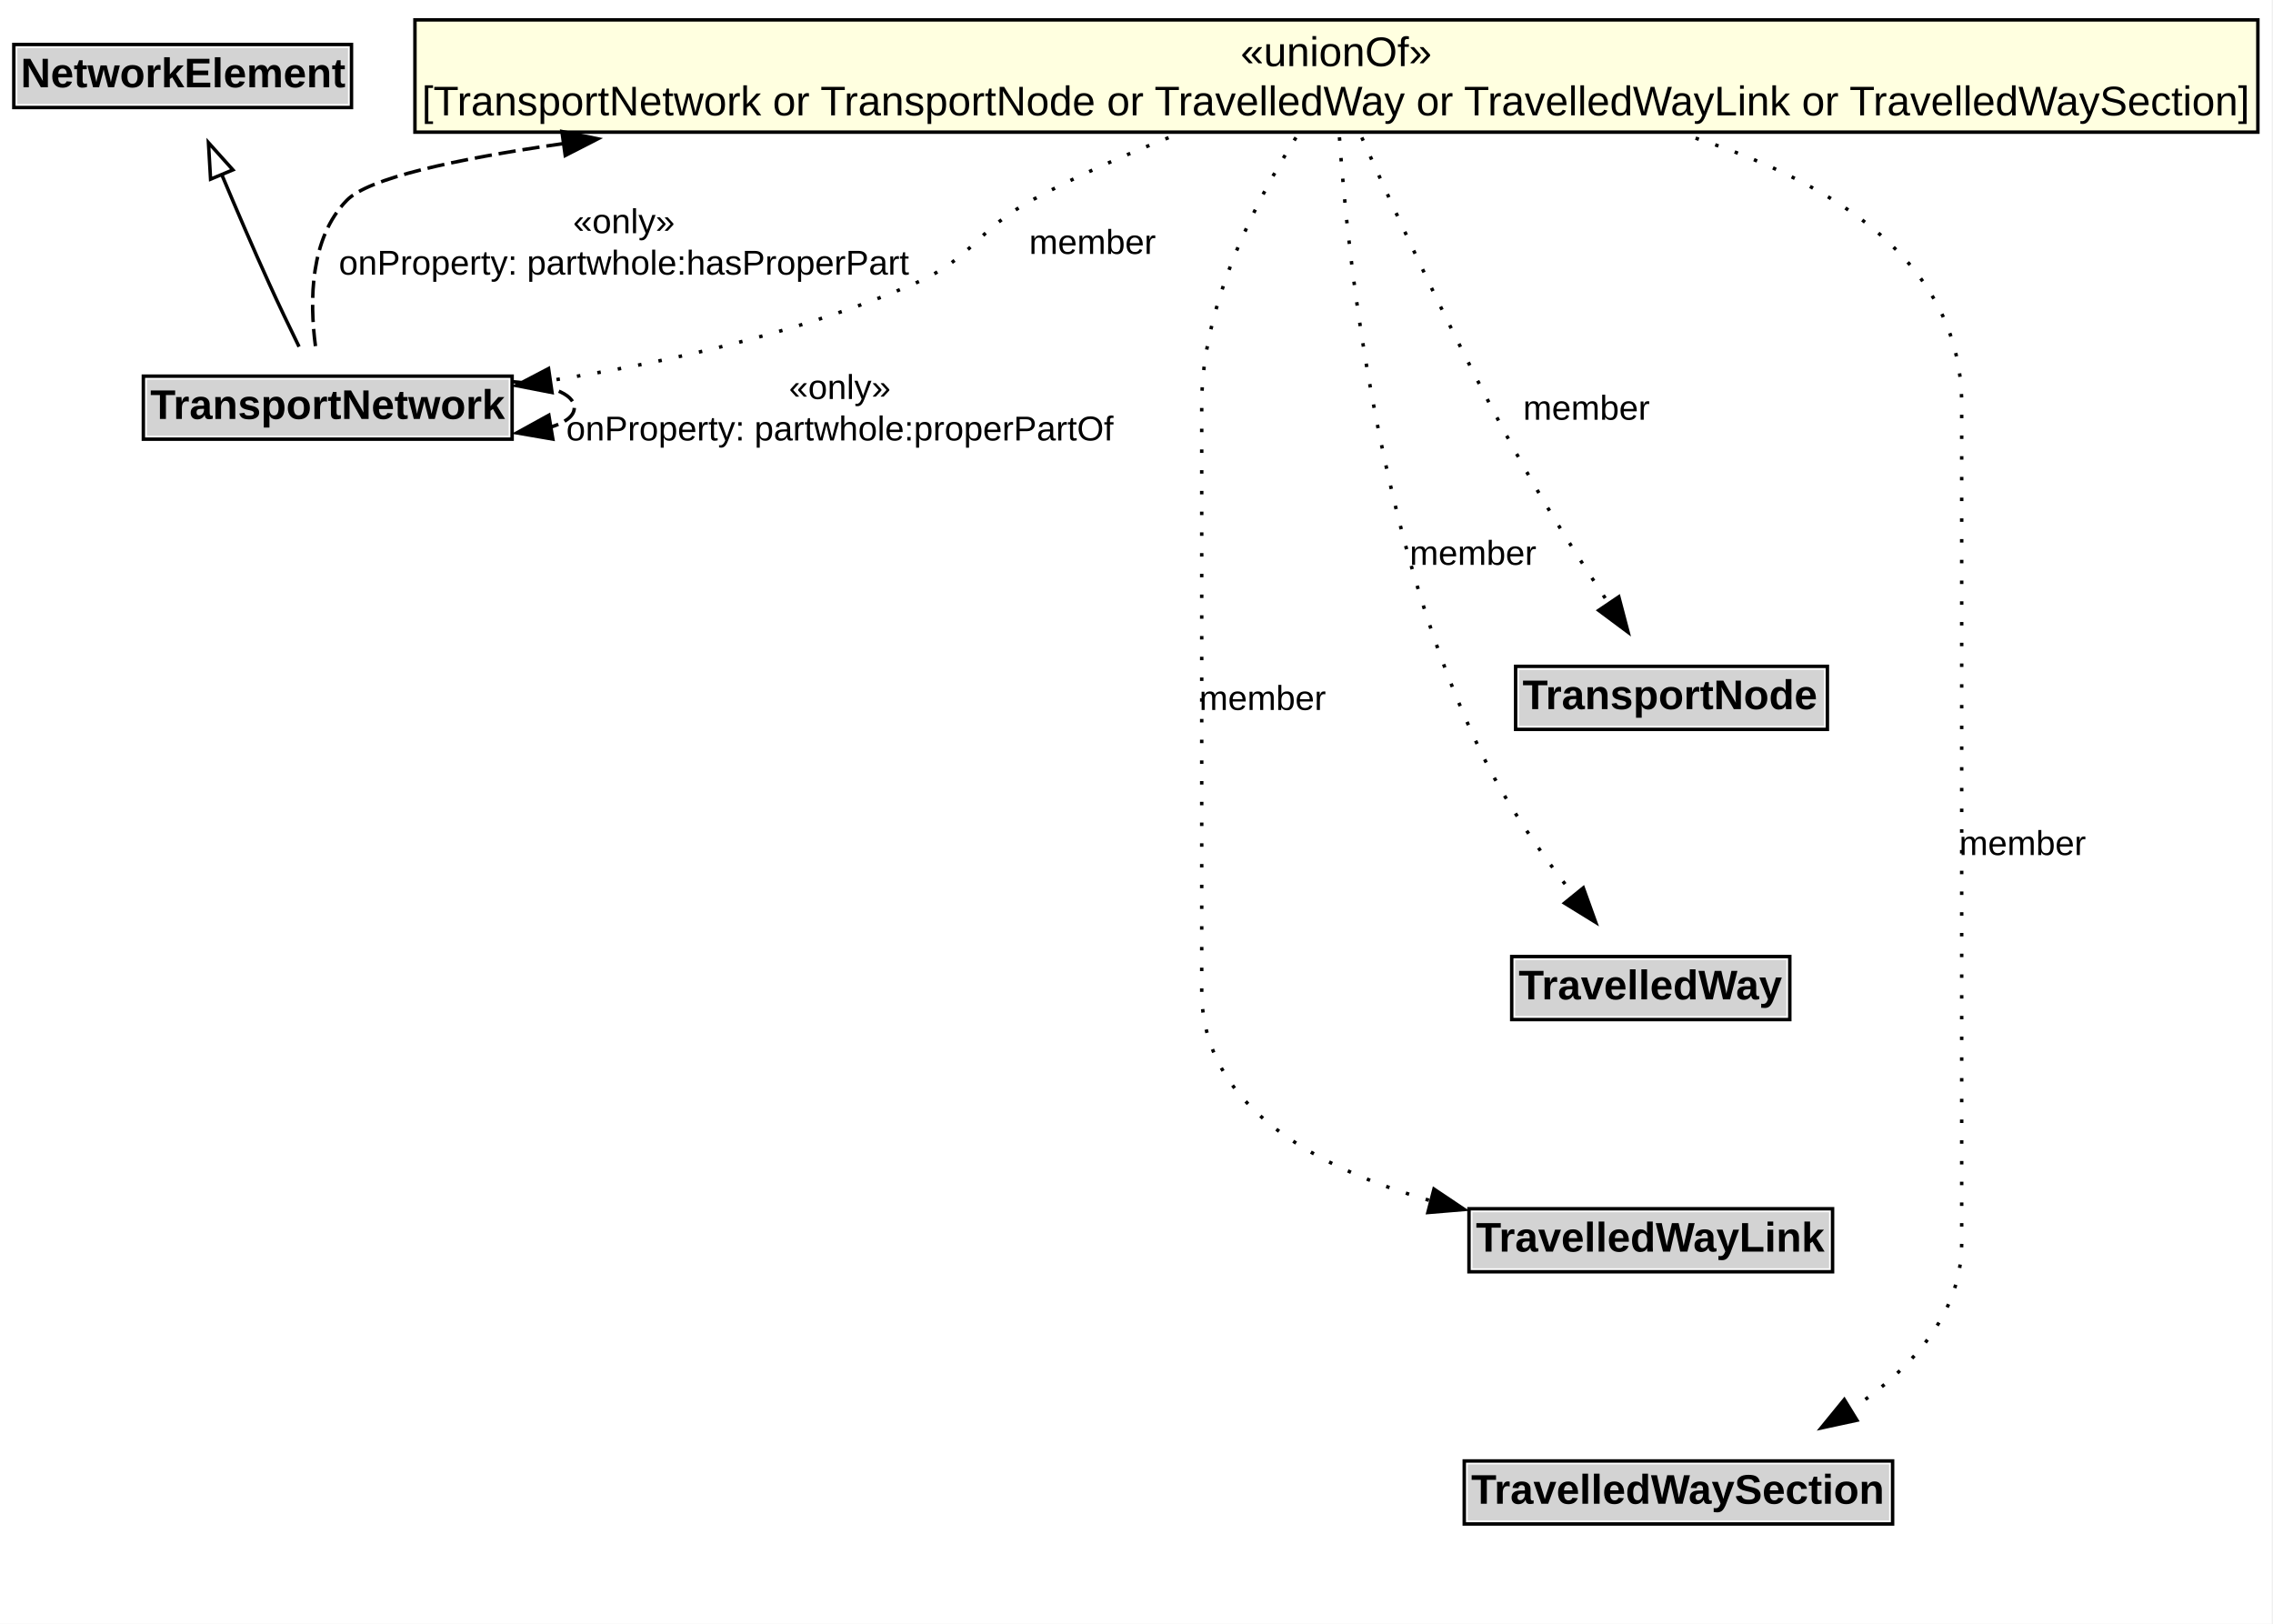
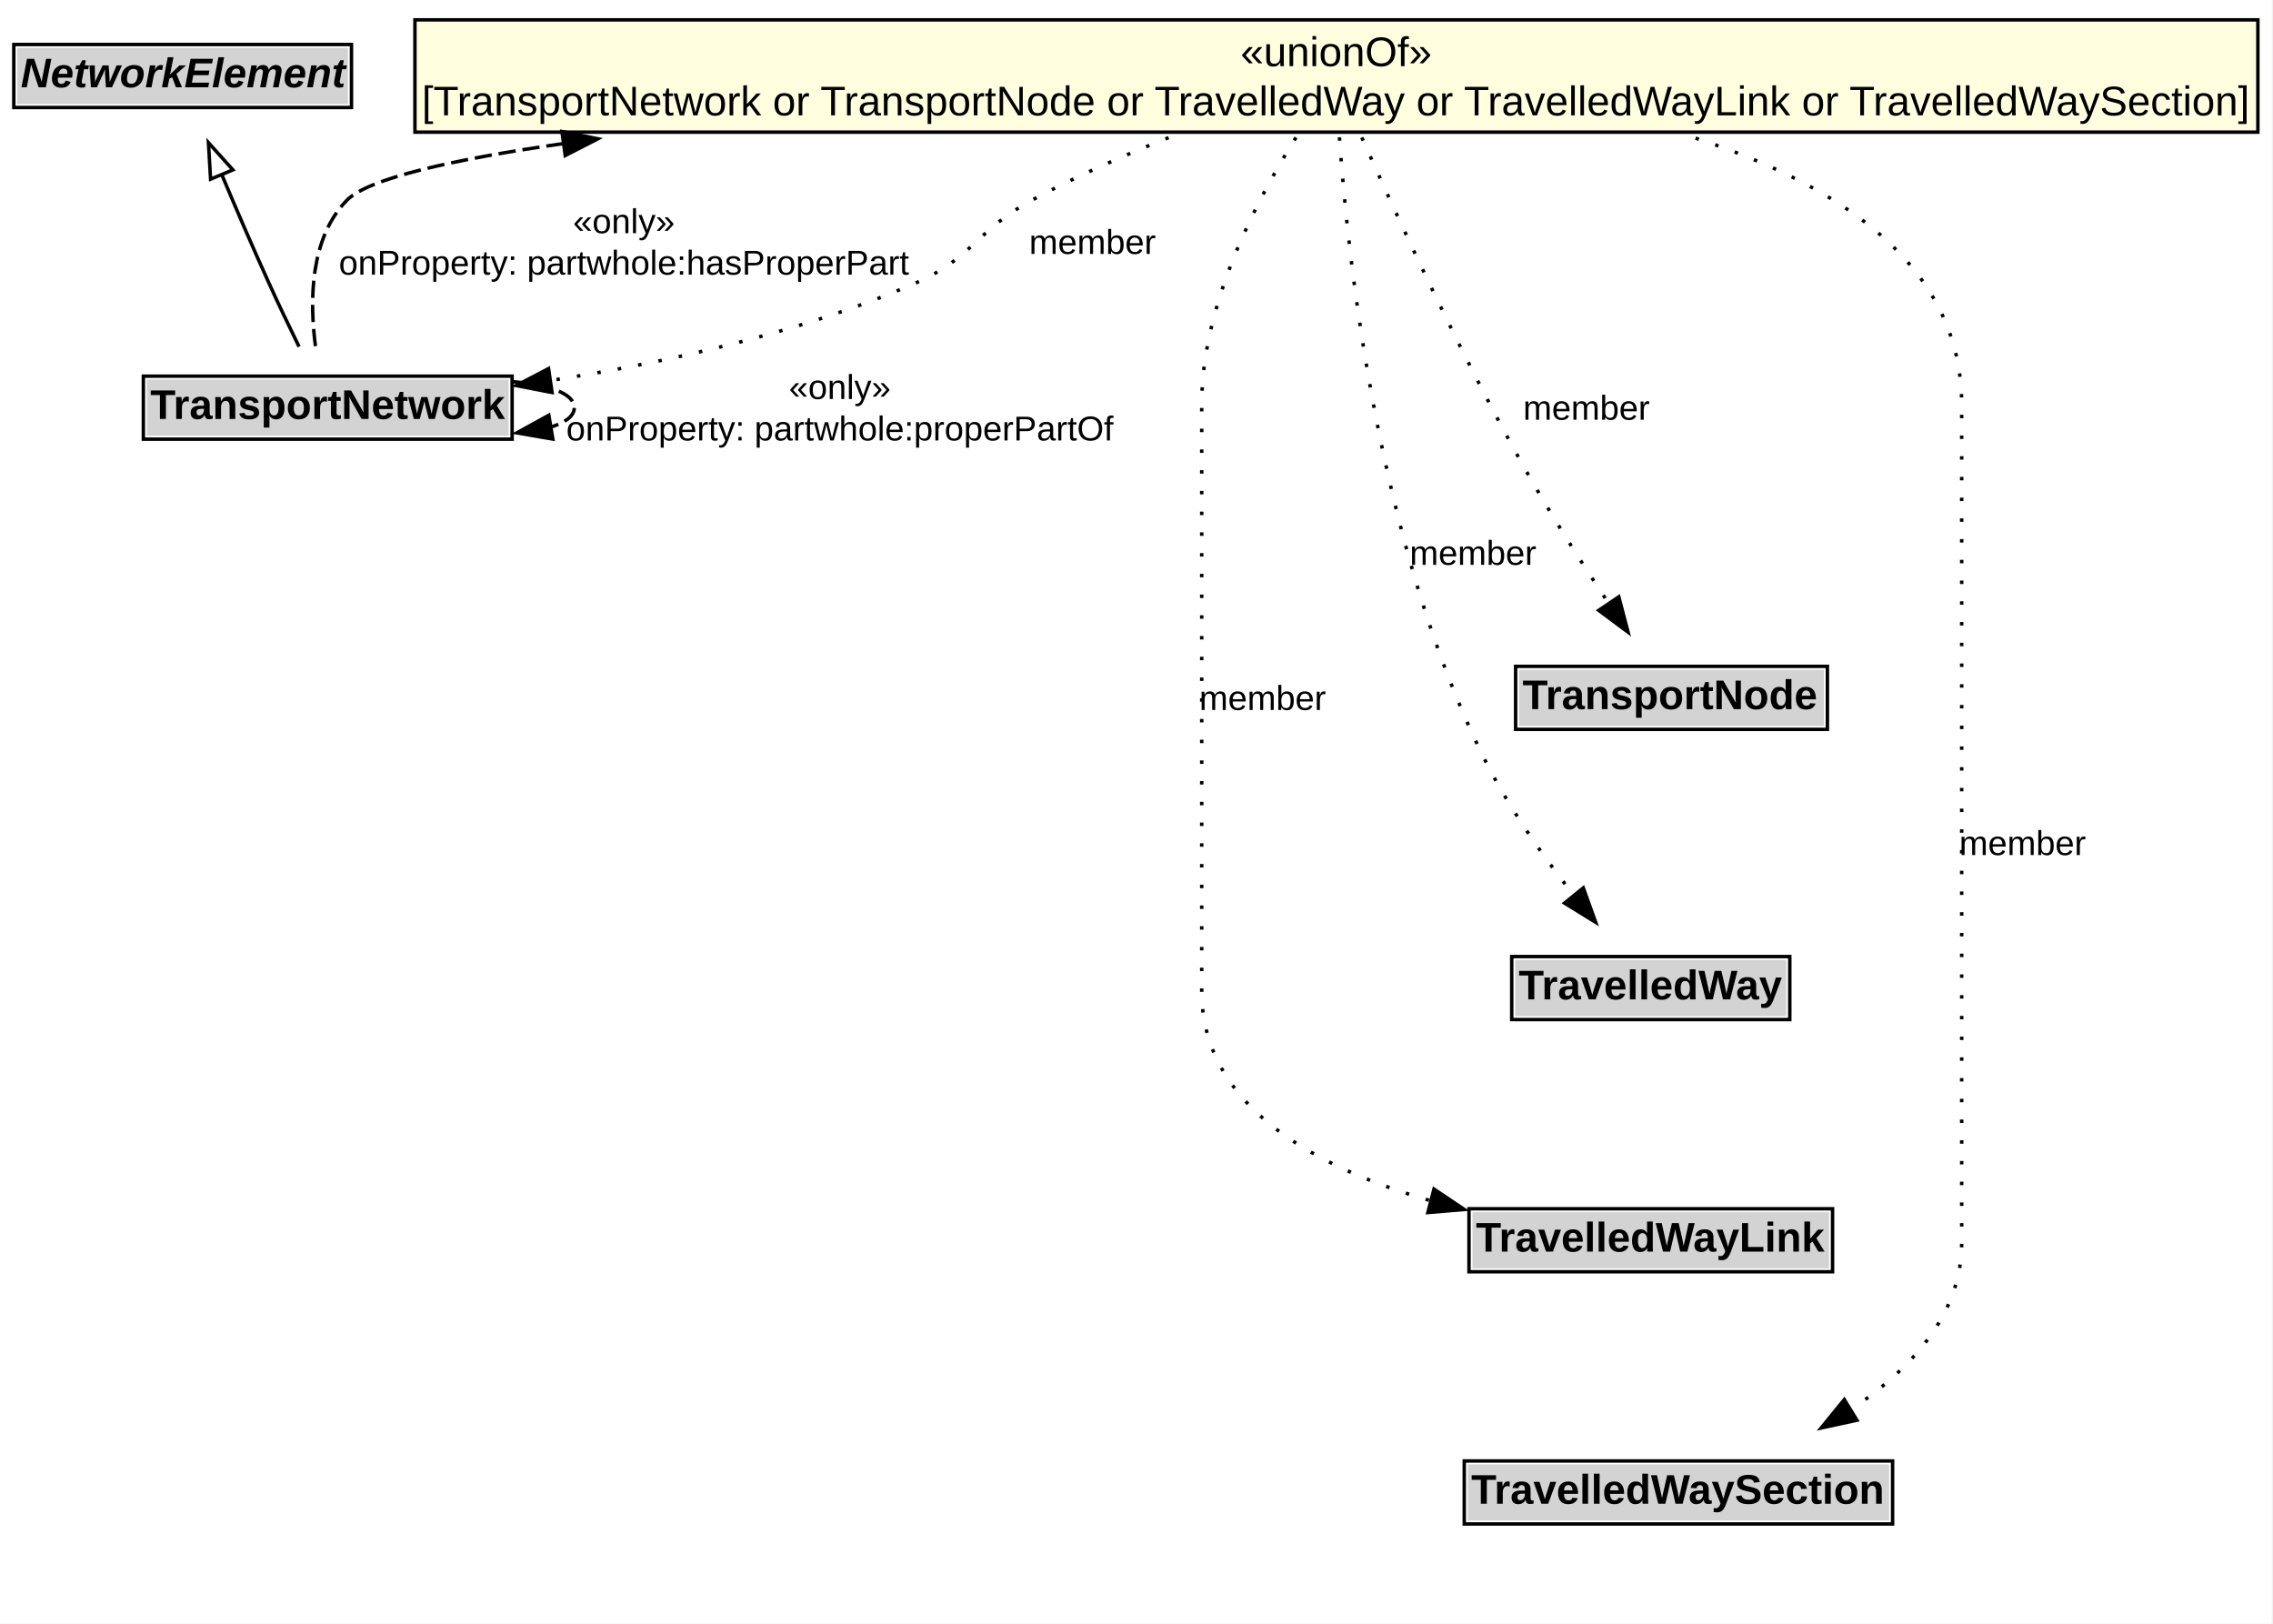
<svg xmlns="http://www.w3.org/2000/svg" width="658pt" height="470pt" viewBox="0.00 0.00 658.00 470.00">
  <g id="graph0" class="graph" transform="scale(1 1) rotate(0) translate(4 466)">
    <polygon fill="white" stroke="none" points="-4,4 -4,-466 653.62,-466 653.62,4 -4,4" />
    <g id="clust2" class="cluster">
</g>
    <g id="node1" class="node">
      <polygon fill="lightgray" stroke="none" points="1,-435.88 1,-452.12 96.75,-452.12 96.75,-435.88 1,-435.88" />
-       <text xml:space="preserve" text-anchor="start" x="2" y="-440.73" font-family="Arial" font-weight="bold" font-size="12.00">NetworkElement</text>
+       <text xml:space="preserve" text-anchor="start" x="2" y="-440.73" font-family="Arial" font-weight="bold" font-style="italic" font-size="12.00">NetworkElement</text>
      <polygon fill="none" stroke="black" points="0,-434.88 0,-453.12 97.75,-453.12 97.75,-434.88 0,-434.88" />
    </g>
    <g id="node2" class="node">
      <polygon fill="lightgray" stroke="none" points="38.5,-339.88 38.5,-356.12 143.25,-356.12 143.25,-339.88 38.5,-339.88" />
      <text xml:space="preserve" text-anchor="start" x="39.5" y="-344.73" font-family="Arial" font-weight="bold" font-size="12.00">TransportNetwork</text>
      <polygon fill="none" stroke="black" points="37.5,-338.88 37.5,-357.12 144.25,-357.12 144.25,-338.88 37.5,-338.88" />
    </g>
    <g id="edge1" class="edge">
      <path fill="none" stroke="black" d="M82.57,-365.65C79.75,-371.43 76.61,-377.97 73.88,-384 69.23,-394.23 64.36,-405.57 60.16,-415.55" />
      <polygon fill="none" stroke="black" points="56.96,-414.14 56.34,-424.72 63.42,-416.83 56.96,-414.14" />
    </g>
    <g id="edge13" class="edge">
      <path fill="none" stroke="black" stroke-dasharray="5,2" d="M144.1,-355.55C154.7,-354.7 162.25,-352.18 162.25,-348 162.25,-345.52 159.59,-343.62 155.21,-342.31" />
      <polygon fill="black" stroke="black" points="156.04,-338.9 145.6,-340.7 154.88,-345.81 156.04,-338.9" />
      <text xml:space="preserve" text-anchor="middle" x="239.12" y="-350.5" font-family="Arial" font-size="10.00">«only»</text>
      <text xml:space="preserve" text-anchor="middle" x="239.12" y="-338.5" font-family="Arial" font-size="10.00">onProperty: partwhole:properPartOf</text>
    </g>
    <g id="node8" class="node">
      <polygon fill="lightyellow" stroke="none" points="116.12,-427.75 116.12,-460.25 649.62,-460.25 649.62,-427.75 116.12,-427.75" />
      <text xml:space="preserve" text-anchor="start" x="355.12" y="-446.85" font-family="Arial" font-size="12.00">«unionOf»</text>
      <text xml:space="preserve" text-anchor="start" x="118.12" y="-432.6" font-family="Arial" font-size="12.00">[TransportNetwork or TransportNode or TravelledWay or TravelledWayLink or TravelledWaySection]</text>
      <polygon fill="none" stroke="black" points="116.12,-427.75 116.12,-460.25 649.62,-460.25 649.62,-427.75 116.12,-427.75" />
    </g>
    <g id="edge12" class="edge">
      <path fill="none" stroke="black" stroke-dasharray="5,2" d="M87.32,-365.81C85.58,-379.07 85.76,-397.08 96.38,-408 102.53,-414.34 127.04,-419.84 159.32,-424.48" />
      <polygon fill="black" stroke="black" points="158.67,-427.93 169.06,-425.82 159.63,-420.99 158.67,-427.93" />
      <text xml:space="preserve" text-anchor="middle" x="176.62" y="-398.5" font-family="Arial" font-size="10.00">«only»</text>
      <text xml:space="preserve" text-anchor="middle" x="176.62" y="-386.5" font-family="Arial" font-size="10.00">onProperty: partwhole:hasProperPart</text>
    </g>
    <g id="node4" class="node">
      <polygon fill="lightgray" stroke="none" points="435.75,-255.88 435.75,-272.12 524,-272.12 524,-255.88 435.75,-255.88" />
      <text xml:space="preserve" text-anchor="start" x="436.75" y="-260.73" font-family="Arial" font-weight="bold" font-size="12.00">TransportNode</text>
      <polygon fill="none" stroke="black" points="434.75,-254.88 434.75,-273.12 525,-273.12 525,-254.88 434.75,-254.88" />
    </g>
    <g id="node5" class="node">
      <polygon fill="lightgray" stroke="none" points="434.62,-171.88 434.62,-188.12 513.12,-188.12 513.12,-171.88 434.62,-171.88" />
      <text xml:space="preserve" text-anchor="start" x="435.62" y="-176.72" font-family="Arial" font-weight="bold" font-size="12.00">TravelledWay</text>
      <polygon fill="none" stroke="black" points="433.62,-170.88 433.62,-189.12 514.12,-189.12 514.12,-170.88 433.62,-170.88" />
    </g>
    <g id="node6" class="node">
      <polygon fill="lightgray" stroke="none" points="422.25,-98.88 422.25,-115.12 525.5,-115.12 525.5,-98.88 422.25,-98.88" />
      <text xml:space="preserve" text-anchor="start" x="423.25" y="-103.72" font-family="Arial" font-weight="bold" font-size="12.00">TravelledWayLink</text>
      <polygon fill="none" stroke="black" points="421.25,-97.88 421.25,-116.12 526.5,-116.12 526.5,-97.88 421.25,-97.88" />
    </g>
    <g id="node7" class="node">
      <polygon fill="lightgray" stroke="none" points="420.88,-25.88 420.88,-42.12 542.88,-42.12 542.88,-25.88 420.88,-25.88" />
      <text xml:space="preserve" text-anchor="start" x="421.88" y="-30.73" font-family="Arial" font-weight="bold" font-size="12.00">TravelledWaySection</text>
      <polygon fill="none" stroke="black" points="419.88,-24.88 419.88,-43.12 543.88,-43.12 543.88,-24.88 419.88,-24.88" />
    </g>
    <g id="edge7" class="edge">
      <path fill="none" stroke="black" stroke-dasharray="1,5" d="M334.29,-426.15C321.12,-420.94 307.08,-414.77 294.62,-408 278.45,-399.21 277.75,-391.35 260.88,-384 227.51,-369.48 187.79,-360.87 155.14,-355.82" />
      <polygon fill="black" stroke="black" points="155.81,-352.38 145.41,-354.4 154.8,-359.31 155.81,-352.38" />
      <text xml:space="preserve" text-anchor="middle" x="312.25" y="-392.5" font-family="Arial" font-size="10.00">member</text>
    </g>
    <g id="edge8" class="edge">
      <path fill="none" stroke="black" stroke-dasharray="1,5" d="M390.22,-426.2C400.18,-403.83 418.88,-363.22 437.62,-330 445.07,-316.81 454.13,-302.66 461.95,-290.94" />
      <polygon fill="black" stroke="black" points="464.62,-293.25 467.31,-283 458.81,-289.33 464.62,-293.25" />
      <text xml:space="preserve" text-anchor="middle" x="455.25" y="-344.5" font-family="Arial" font-size="10.00">member</text>
    </g>
    <g id="edge9" class="edge">
      <path fill="none" stroke="black" stroke-dasharray="1,5" d="M383.75,-426.26C386.18,-391.08 395,-307.67 425.88,-246 432.79,-232.18 442.65,-218.22 451.63,-206.8" />
      <polygon fill="black" stroke="black" points="454.34,-209 457.93,-199.03 448.91,-204.59 454.34,-209" />
      <text xml:space="preserve" text-anchor="middle" x="422.42" y="-302.5" font-family="Arial" font-size="10.00">member</text>
    </g>
    <g id="edge10" class="edge">
      <path fill="none" stroke="black" stroke-dasharray="1,5" d="M371.17,-426.2C359.69,-408.03 343.88,-377.8 343.88,-349 343.88,-349 343.88,-349 343.88,-179 343.88,-145.61 377.31,-127.83 410.26,-118.41" />
      <polygon fill="black" stroke="black" points="411.11,-121.81 419.91,-115.91 409.35,-115.03 411.11,-121.81" />
      <text xml:space="preserve" text-anchor="middle" x="361.5" y="-260.5" font-family="Arial" font-size="10.00">member</text>
    </g>
    <g id="edge11" class="edge">
      <path fill="none" stroke="black" stroke-dasharray="1,5" d="M486.85,-426.01C527.19,-412.92 563.88,-389.81 563.88,-349 563.88,-349 563.88,-349 563.88,-106 563.88,-85.34 548.82,-69.36 531.61,-57.83" />
      <polygon fill="black" stroke="black" points="533.56,-54.91 523.2,-52.67 529.9,-60.88 533.56,-54.91" />
      <text xml:space="preserve" text-anchor="middle" x="581.5" y="-218.5" font-family="Arial" font-size="10.00">member</text>
    </g>
  </g>
</svg>
